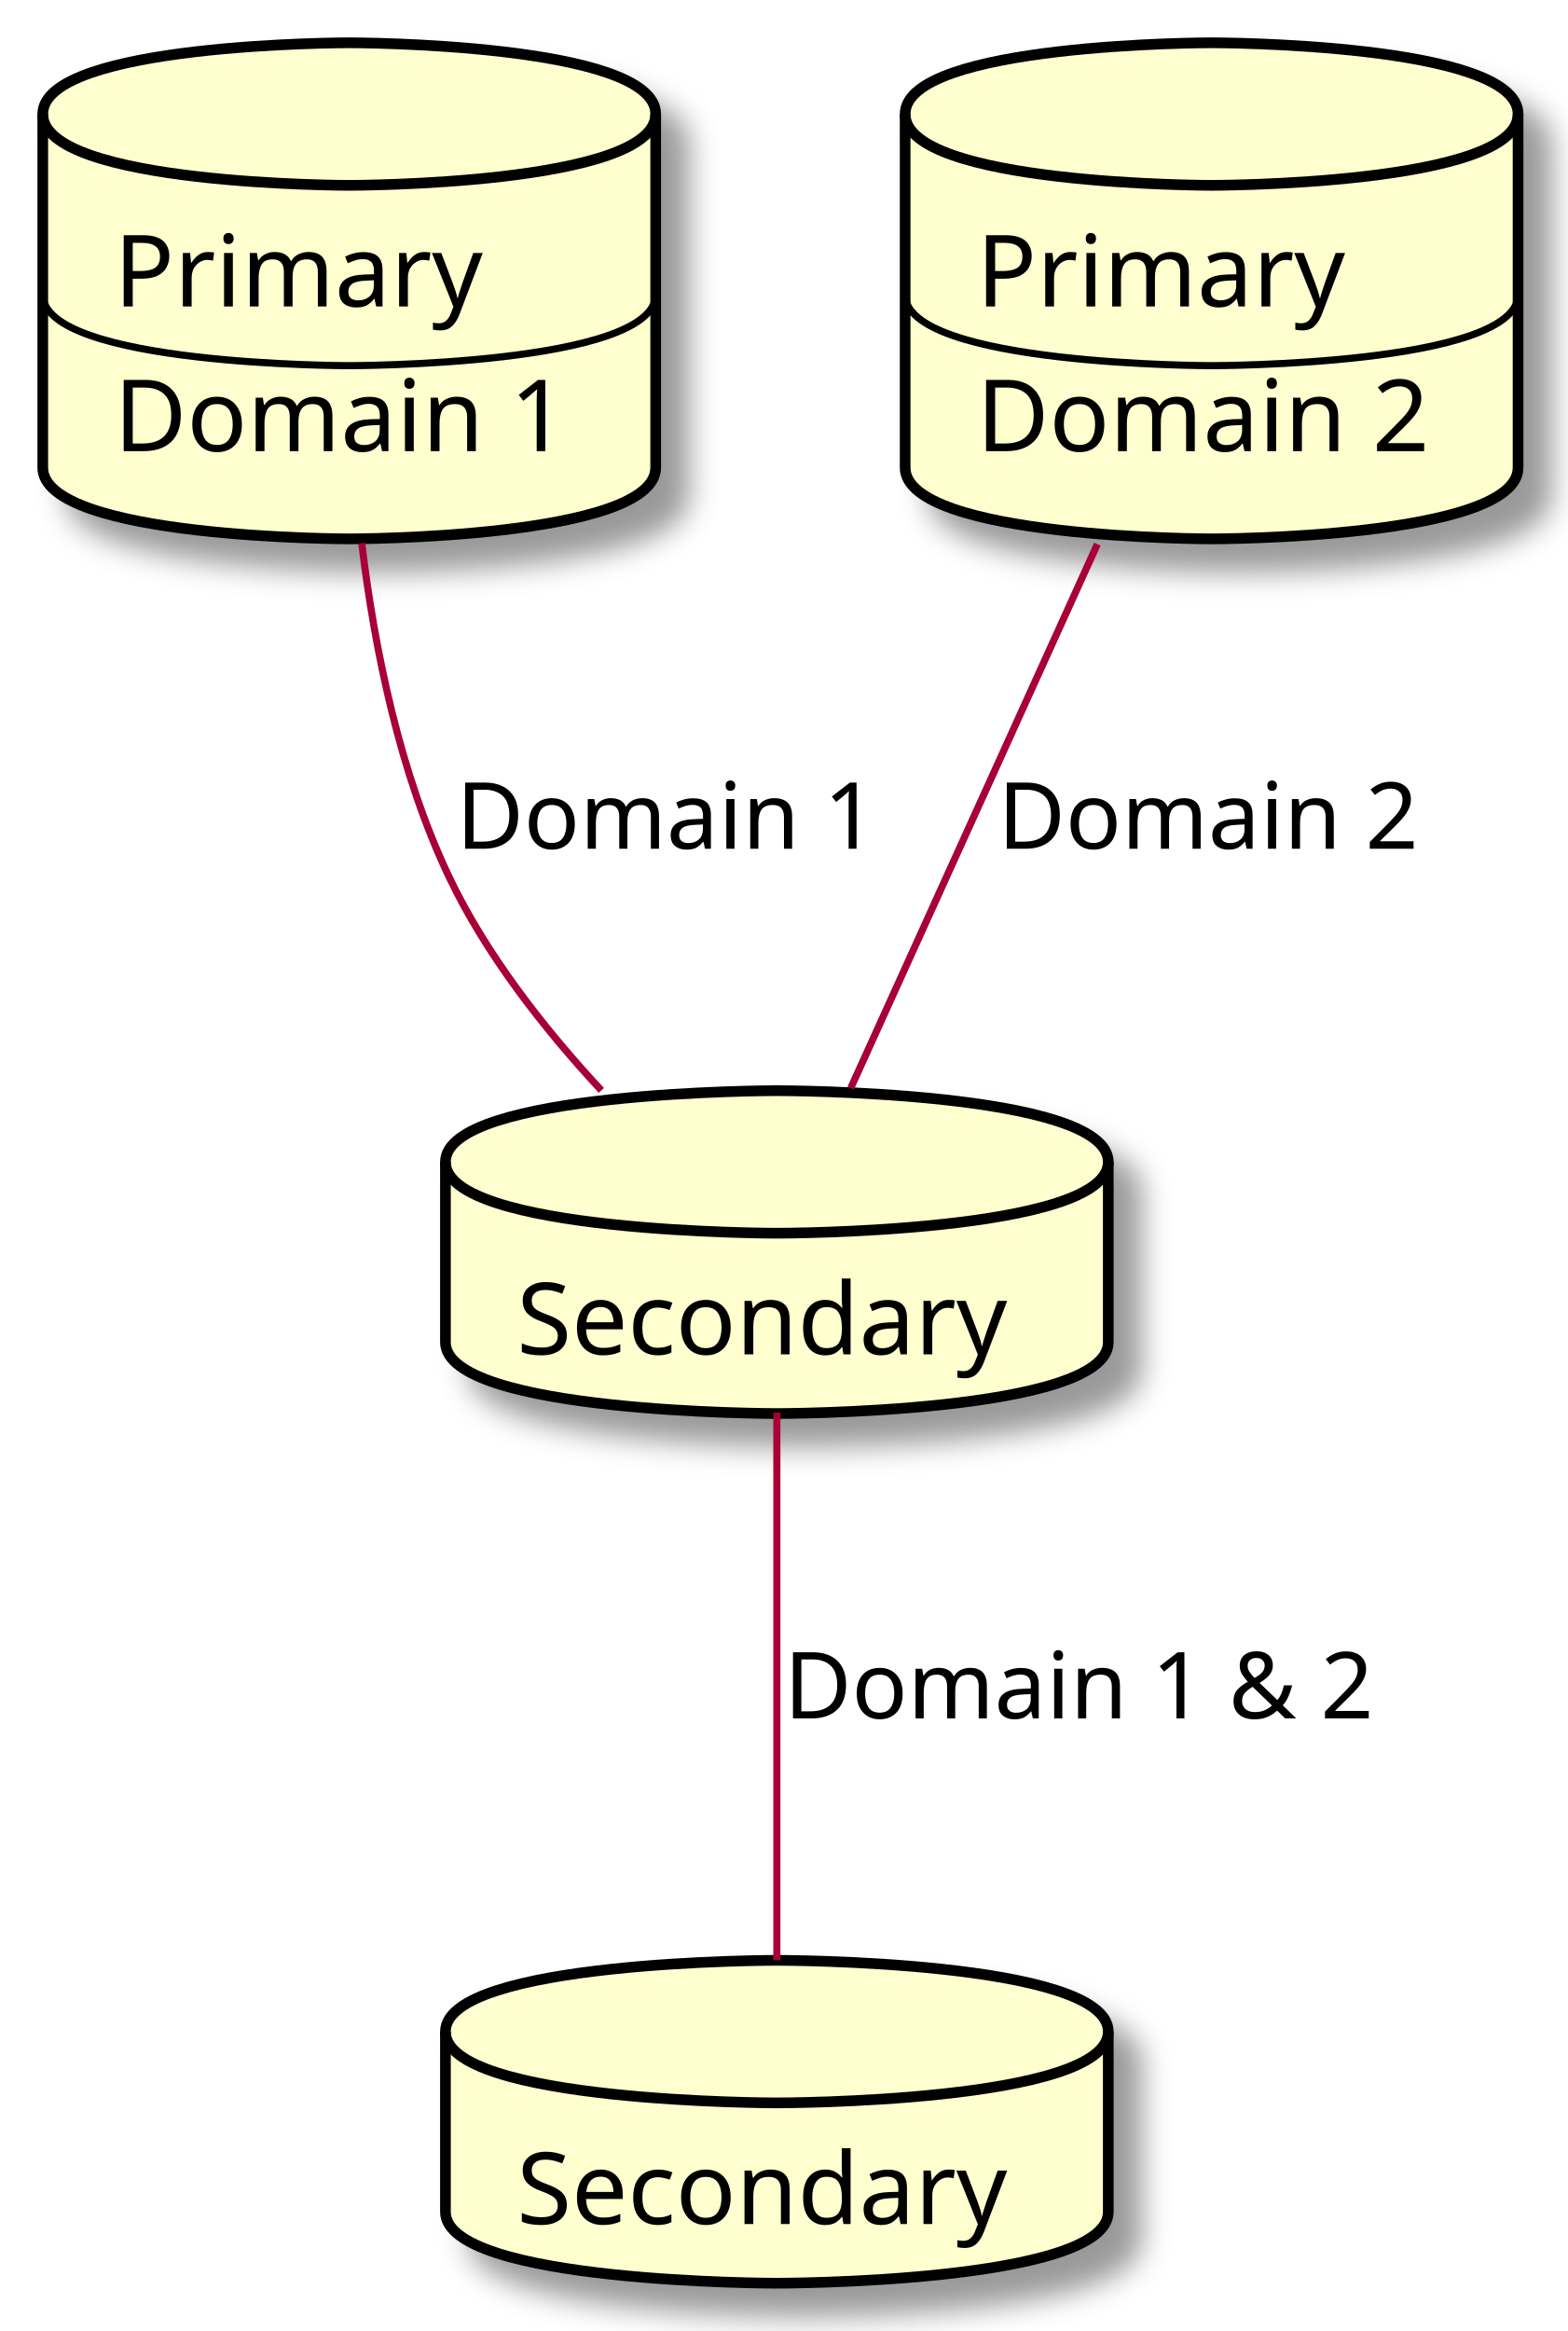
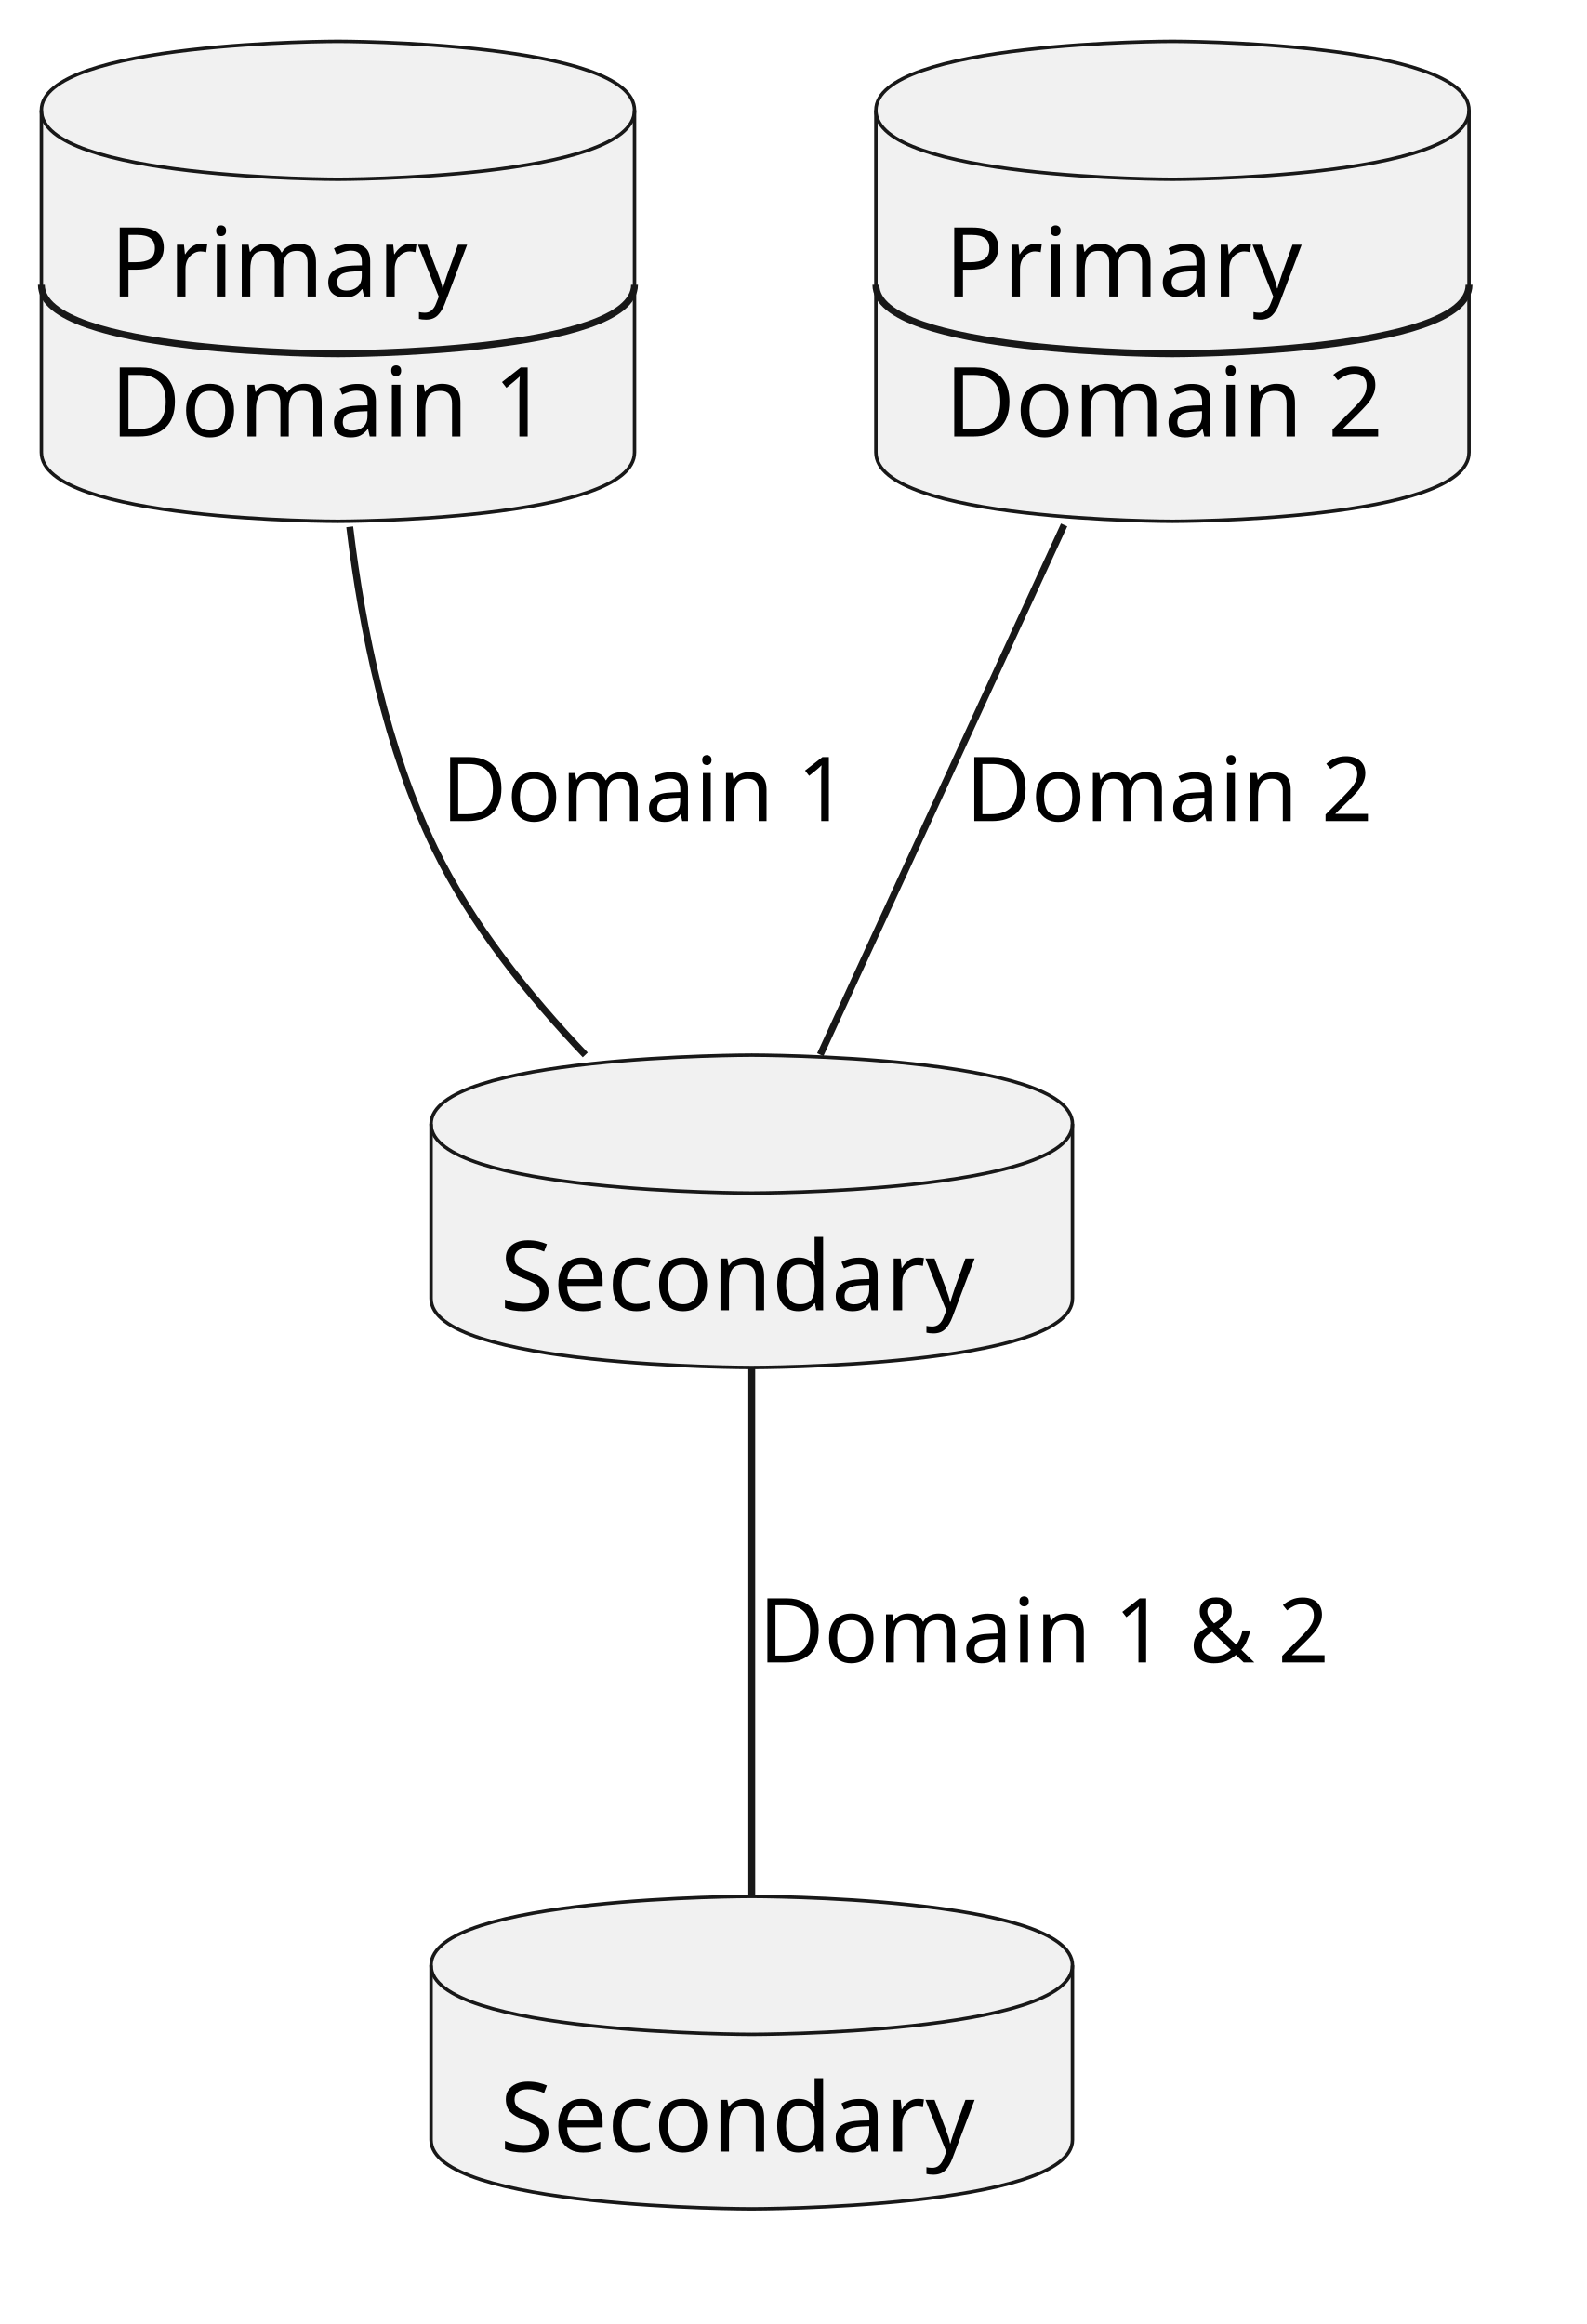
- <svg xmlns="http://www.w3.org/2000/svg" contentScriptType="application/ecmascript" contentStyleType="text/css" height="327px" preserveAspectRatio="none" style="width:220px;height:327px;background:#FFFFFF;" version="1.1" viewBox="0 0 220 327" width="220px" zoomAndPan="magnify">
-   <defs>
-     <filter height="300%" id="f1ua8it7q8g4zk" width="300%" x="-1" y="-1">
-       <feGaussianBlur result="blurOut" stdDeviation="2.0" />
-       <feColorMatrix in="blurOut" result="blurOut2" type="matrix" values="0 0 0 0 0 0 0 0 0 0 0 0 0 0 0 0 0 0 .4 0" />
-       <feOffset dx="4.0" dy="4.0" in="blurOut2" result="blurOut3" />
-       <feBlend in="SourceGraphic" in2="blurOut3" mode="normal" />
-     </filter>
-   </defs>
+ <svg xmlns="http://www.w3.org/2000/svg" contentStyleType="text/css" height="337px" preserveAspectRatio="none" style="width:230px;height:337px;background:#FFFFFF;" version="1.1" viewBox="0 0 230 337" width="230px" zoomAndPan="magnify">
+   <defs />
  <g>
-     <path d="M6,16 C6,6 49,6 49,6 C49,6 92,6 92,16 L92,65.594 C92,75.594 49,75.594 49,75.594 C49,75.594 6,75.594 6,65.594 L6,16 " fill="#FEFECE" filter="url(#f1ua8it7q8g4zk)" style="stroke:#000000;stroke-width:1.5;" />
-     <path d="M6,16 C6,26 49,26 49,26 C49,26 92,26 92,16 " fill="none" style="stroke:#000000;stroke-width:1.5;" />
-     <text fill="#000000" font-family="sans-serif" font-size="14" lengthAdjust="spacing" textLength="50" x="16" y="42.995">Primary</text>
-     <path d="M6,41.297 C6,51.297 49,51.297 49,51.297 C49,51.297 92,51.297 92,41.297 " fill="none" style="stroke:#000000;stroke-width:1.0;" />
-     <text fill="#000000" font-family="sans-serif" font-size="14" lengthAdjust="spacing" textLength="66" x="16" y="63.292">Domain 1</text>
-     <path d="M127,16 C127,6 170,6 170,6 C170,6 213,6 213,16 L213,65.594 C213,75.594 170,75.594 170,75.594 C170,75.594 127,75.594 127,65.594 L127,16 " fill="#FEFECE" filter="url(#f1ua8it7q8g4zk)" style="stroke:#000000;stroke-width:1.5;" />
-     <path d="M127,16 C127,26 170,26 170,26 C170,26 213,26 213,16 " fill="none" style="stroke:#000000;stroke-width:1.5;" />
-     <text fill="#000000" font-family="sans-serif" font-size="14" lengthAdjust="spacing" textLength="50" x="137" y="42.995">Primary</text>
-     <path d="M127,41.297 C127,51.297 170,51.297 170,51.297 C170,51.297 213,51.297 213,41.297 " fill="none" style="stroke:#000000;stroke-width:1.0;" />
-     <text fill="#000000" font-family="sans-serif" font-size="14" lengthAdjust="spacing" textLength="66" x="137" y="63.292">Domain 2</text>
-     <path d="M62.5,163 C62.5,153 109,153 109,153 C109,153 155.5,153 155.5,163 L155.5,188.297 C155.5,198.297 109,198.297 109,198.297 C109,198.297 62.5,198.297 62.5,188.297 L62.5,163 " fill="#FEFECE" filter="url(#f1ua8it7q8g4zk)" style="stroke:#000000;stroke-width:1.5;" />
-     <path d="M62.5,163 C62.5,173 109,173 109,173 C109,173 155.5,173 155.5,163 " fill="none" style="stroke:#000000;stroke-width:1.5;" />
-     <text fill="#000000" font-family="sans-serif" font-size="14" lengthAdjust="spacing" textLength="73" x="72.5" y="189.995">Secondary</text>
-     <path d="M62.5,285 C62.5,275 109,275 109,275 C109,275 155.5,275 155.5,285 L155.5,310.297 C155.5,320.297 109,320.297 109,320.297 C109,320.297 62.5,320.297 62.5,310.297 L62.5,285 " fill="#FEFECE" filter="url(#f1ua8it7q8g4zk)" style="stroke:#000000;stroke-width:1.5;" />
-     <path d="M62.5,285 C62.5,295 109,295 109,295 C109,295 155.5,295 155.5,285 " fill="none" style="stroke:#000000;stroke-width:1.5;" />
-     <text fill="#000000" font-family="sans-serif" font-size="14" lengthAdjust="spacing" textLength="73" x="72.5" y="311.995">Secondary</text>
-     <path d="M50.755,76.189 C52.562,91.187 56.109,108.526 63,123 C68.209,133.942 76.367,144.346 84.376,152.963 " fill="none" id="p1-s1" style="stroke:#A80036;stroke-width:1.0;" />
-     <text fill="#000000" font-family="sans-serif" font-size="13" lengthAdjust="spacing" textLength="62" x="64" y="119.067">Domain 1</text>
-     <path d="M153.973,76.338 C143.03,100.466 128.852,131.729 119.367,152.641 " fill="none" id="p2-s1" style="stroke:#A80036;stroke-width:1.0;" />
-     <text fill="#000000" font-family="sans-serif" font-size="13" lengthAdjust="spacing" textLength="62" x="140" y="119.067">Domain 2</text>
-     <path d="M109,198.161 C109,220.075 109,253.088 109,274.96 " fill="none" id="s1-s2" style="stroke:#A80036;stroke-width:1.0;" />
-     <text fill="#000000" font-family="sans-serif" font-size="13" lengthAdjust="spacing" textLength="89" x="110" y="241.067">Domain 1 &amp; 2</text>
+     <g id="elem_p1">
+       <path d="M6,16 C6,6 49,6 49,6 C49,6 92,6 92,16 L92,65.594 C92,75.594 49,75.594 49,75.594 C49,75.594 6,75.594 6,65.594 L6,16 " fill="#F1F1F1" style="stroke:#181818;stroke-width:0.5;" />
+       <path d="M6,16 C6,26 49,26 49,26 C49,26 92,26 92,16 " fill="none" style="stroke:#181818;stroke-width:0.5;" />
+       <text fill="#000000" font-family="sans-serif" font-size="14" lengthAdjust="spacing" textLength="50" x="16" y="42.995">Primary</text>
+       <path d="M6,41.297 C6,51.297 49,51.297 49,51.297 C49,51.297 92,51.297 92,41.297 " fill="none" style="stroke:#181818;stroke-width:1.0;" />
+       <text fill="#000000" font-family="sans-serif" font-size="14" lengthAdjust="spacing" textLength="66" x="16" y="63.292">Domain 1</text>
+     </g>
+     <g id="elem_p2">
+       <path d="M127,16 C127,6 170,6 170,6 C170,6 213,6 213,16 L213,65.594 C213,75.594 170,75.594 170,75.594 C170,75.594 127,75.594 127,65.594 L127,16 " fill="#F1F1F1" style="stroke:#181818;stroke-width:0.5;" />
+       <path d="M127,16 C127,26 170,26 170,26 C170,26 213,26 213,16 " fill="none" style="stroke:#181818;stroke-width:0.5;" />
+       <text fill="#000000" font-family="sans-serif" font-size="14" lengthAdjust="spacing" textLength="50" x="137" y="42.995">Primary</text>
+       <path d="M127,41.297 C127,51.297 170,51.297 170,51.297 C170,51.297 213,51.297 213,41.297 " fill="none" style="stroke:#181818;stroke-width:1.0;" />
+       <text fill="#000000" font-family="sans-serif" font-size="14" lengthAdjust="spacing" textLength="66" x="137" y="63.292">Domain 2</text>
+     </g>
+     <g id="elem_s1">
+       <path d="M62.5,163 C62.5,153 109,153 109,153 C109,153 155.5,153 155.5,163 L155.5,188.297 C155.5,198.297 109,198.297 109,198.297 C109,198.297 62.5,198.297 62.5,188.297 L62.5,163 " fill="#F1F1F1" style="stroke:#181818;stroke-width:0.5;" />
+       <path d="M62.5,163 C62.5,173 109,173 109,173 C109,173 155.5,173 155.5,163 " fill="none" style="stroke:#181818;stroke-width:0.5;" />
+       <text fill="#000000" font-family="sans-serif" font-size="14" lengthAdjust="spacing" textLength="73" x="72.5" y="189.995">Secondary</text>
+     </g>
+     <g id="elem_s2">
+       <path d="M62.5,285 C62.5,275 109,275 109,275 C109,275 155.5,275 155.5,285 L155.5,310.297 C155.5,320.297 109,320.297 109,320.297 C109,320.297 62.5,320.297 62.5,310.297 L62.5,285 " fill="#F1F1F1" style="stroke:#181818;stroke-width:0.5;" />
+       <path d="M62.5,285 C62.5,295 109,295 109,295 C109,295 155.5,295 155.5,285 " fill="none" style="stroke:#181818;stroke-width:0.5;" />
+       <text fill="#000000" font-family="sans-serif" font-size="14" lengthAdjust="spacing" textLength="73" x="72.5" y="311.995">Secondary</text>
+     </g>
+     <g id="link_p1_s1">
+       <path d="M50.71,76.39 C52.5,91.31 56.05,108.61 63,123 C68.32,134.01 76.7,144.42 84.86,152.97 " fill="none" id="p1-s1" style="stroke:#181818;stroke-width:1.0;" />
+       <text fill="#000000" font-family="sans-serif" font-size="13" lengthAdjust="spacing" textLength="62" x="64" y="119.067">Domain 1</text>
+     </g>
+     <g id="link_p2_s1">
+       <path d="M154.29,76.12 C143.14,100.35 128.5,132.15 118.93,152.94 " fill="none" id="p2-s1" style="stroke:#181818;stroke-width:1.0;" />
+       <text fill="#000000" font-family="sans-serif" font-size="13" lengthAdjust="spacing" textLength="62" x="140" y="119.067">Domain 2</text>
+     </g>
+     <g id="link_s1_s2">
+       <path d="M109,198.23 C109,219.98 109,253.24 109,274.93 " fill="none" id="s1-s2" style="stroke:#181818;stroke-width:1.0;" />
+       <text fill="#000000" font-family="sans-serif" font-size="13" lengthAdjust="spacing" textLength="89" x="110" y="241.067">Domain 1 &amp; 2</text>
+     </g>
  </g>
</svg>
